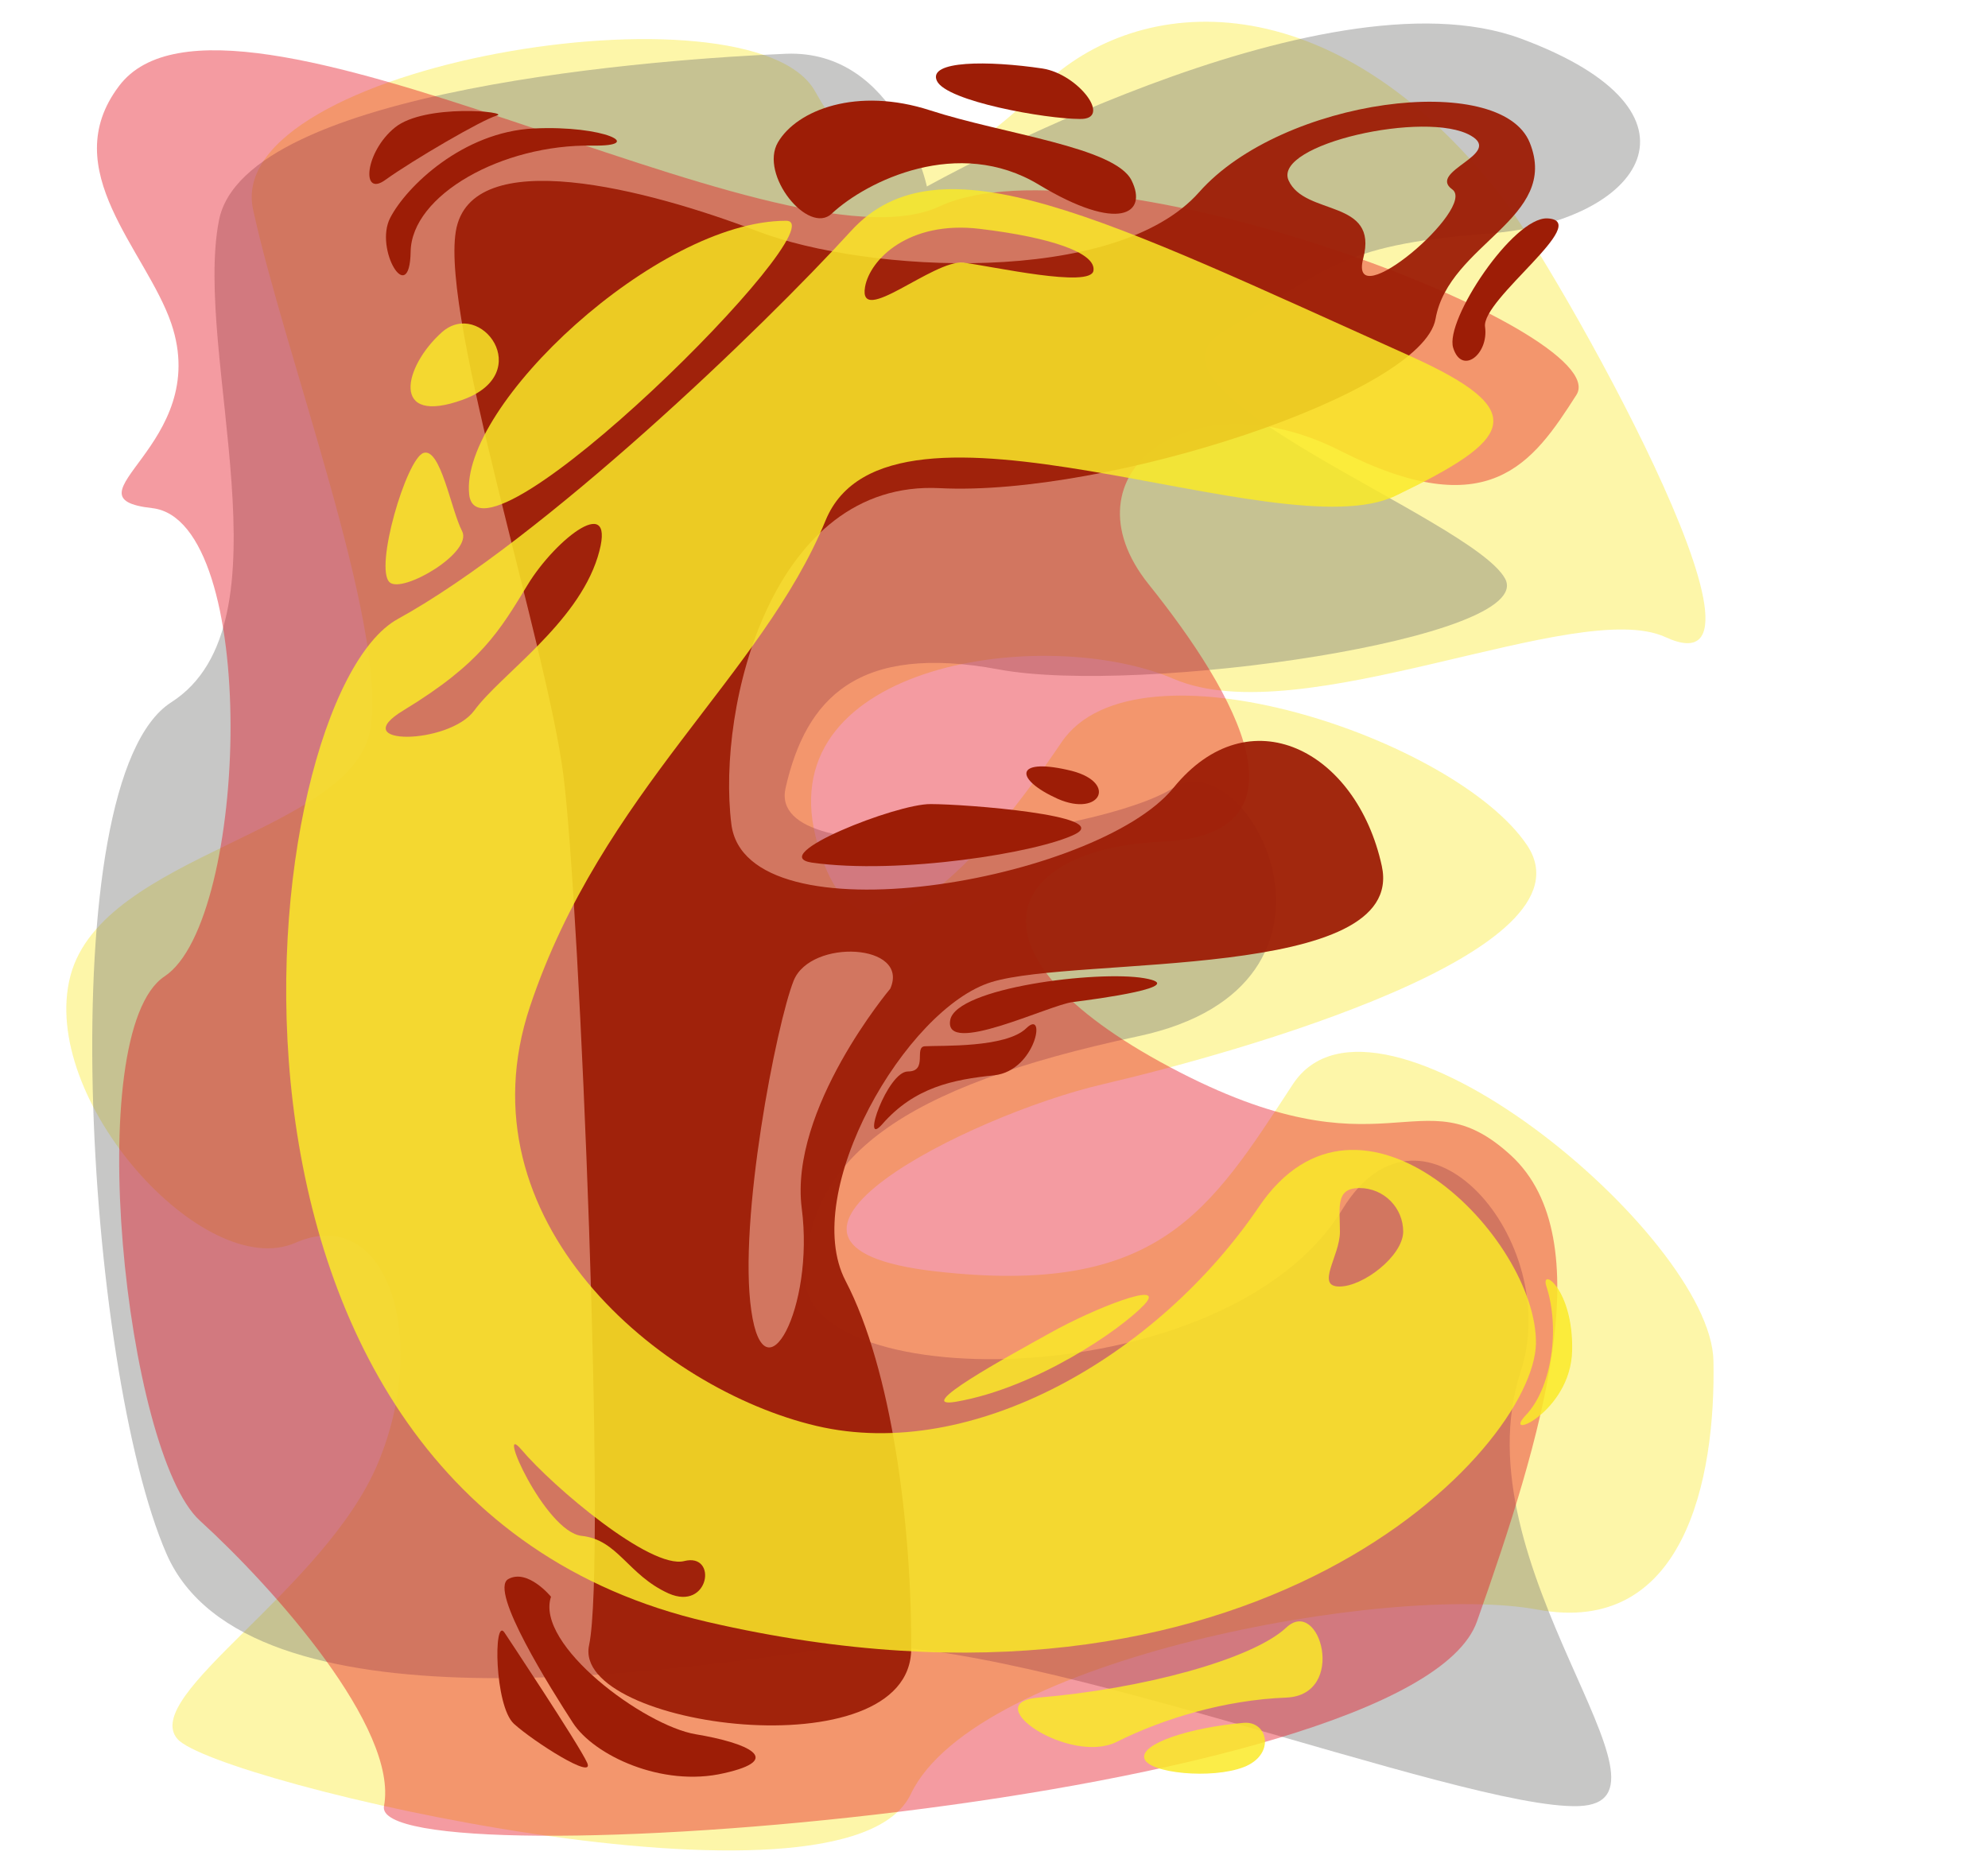
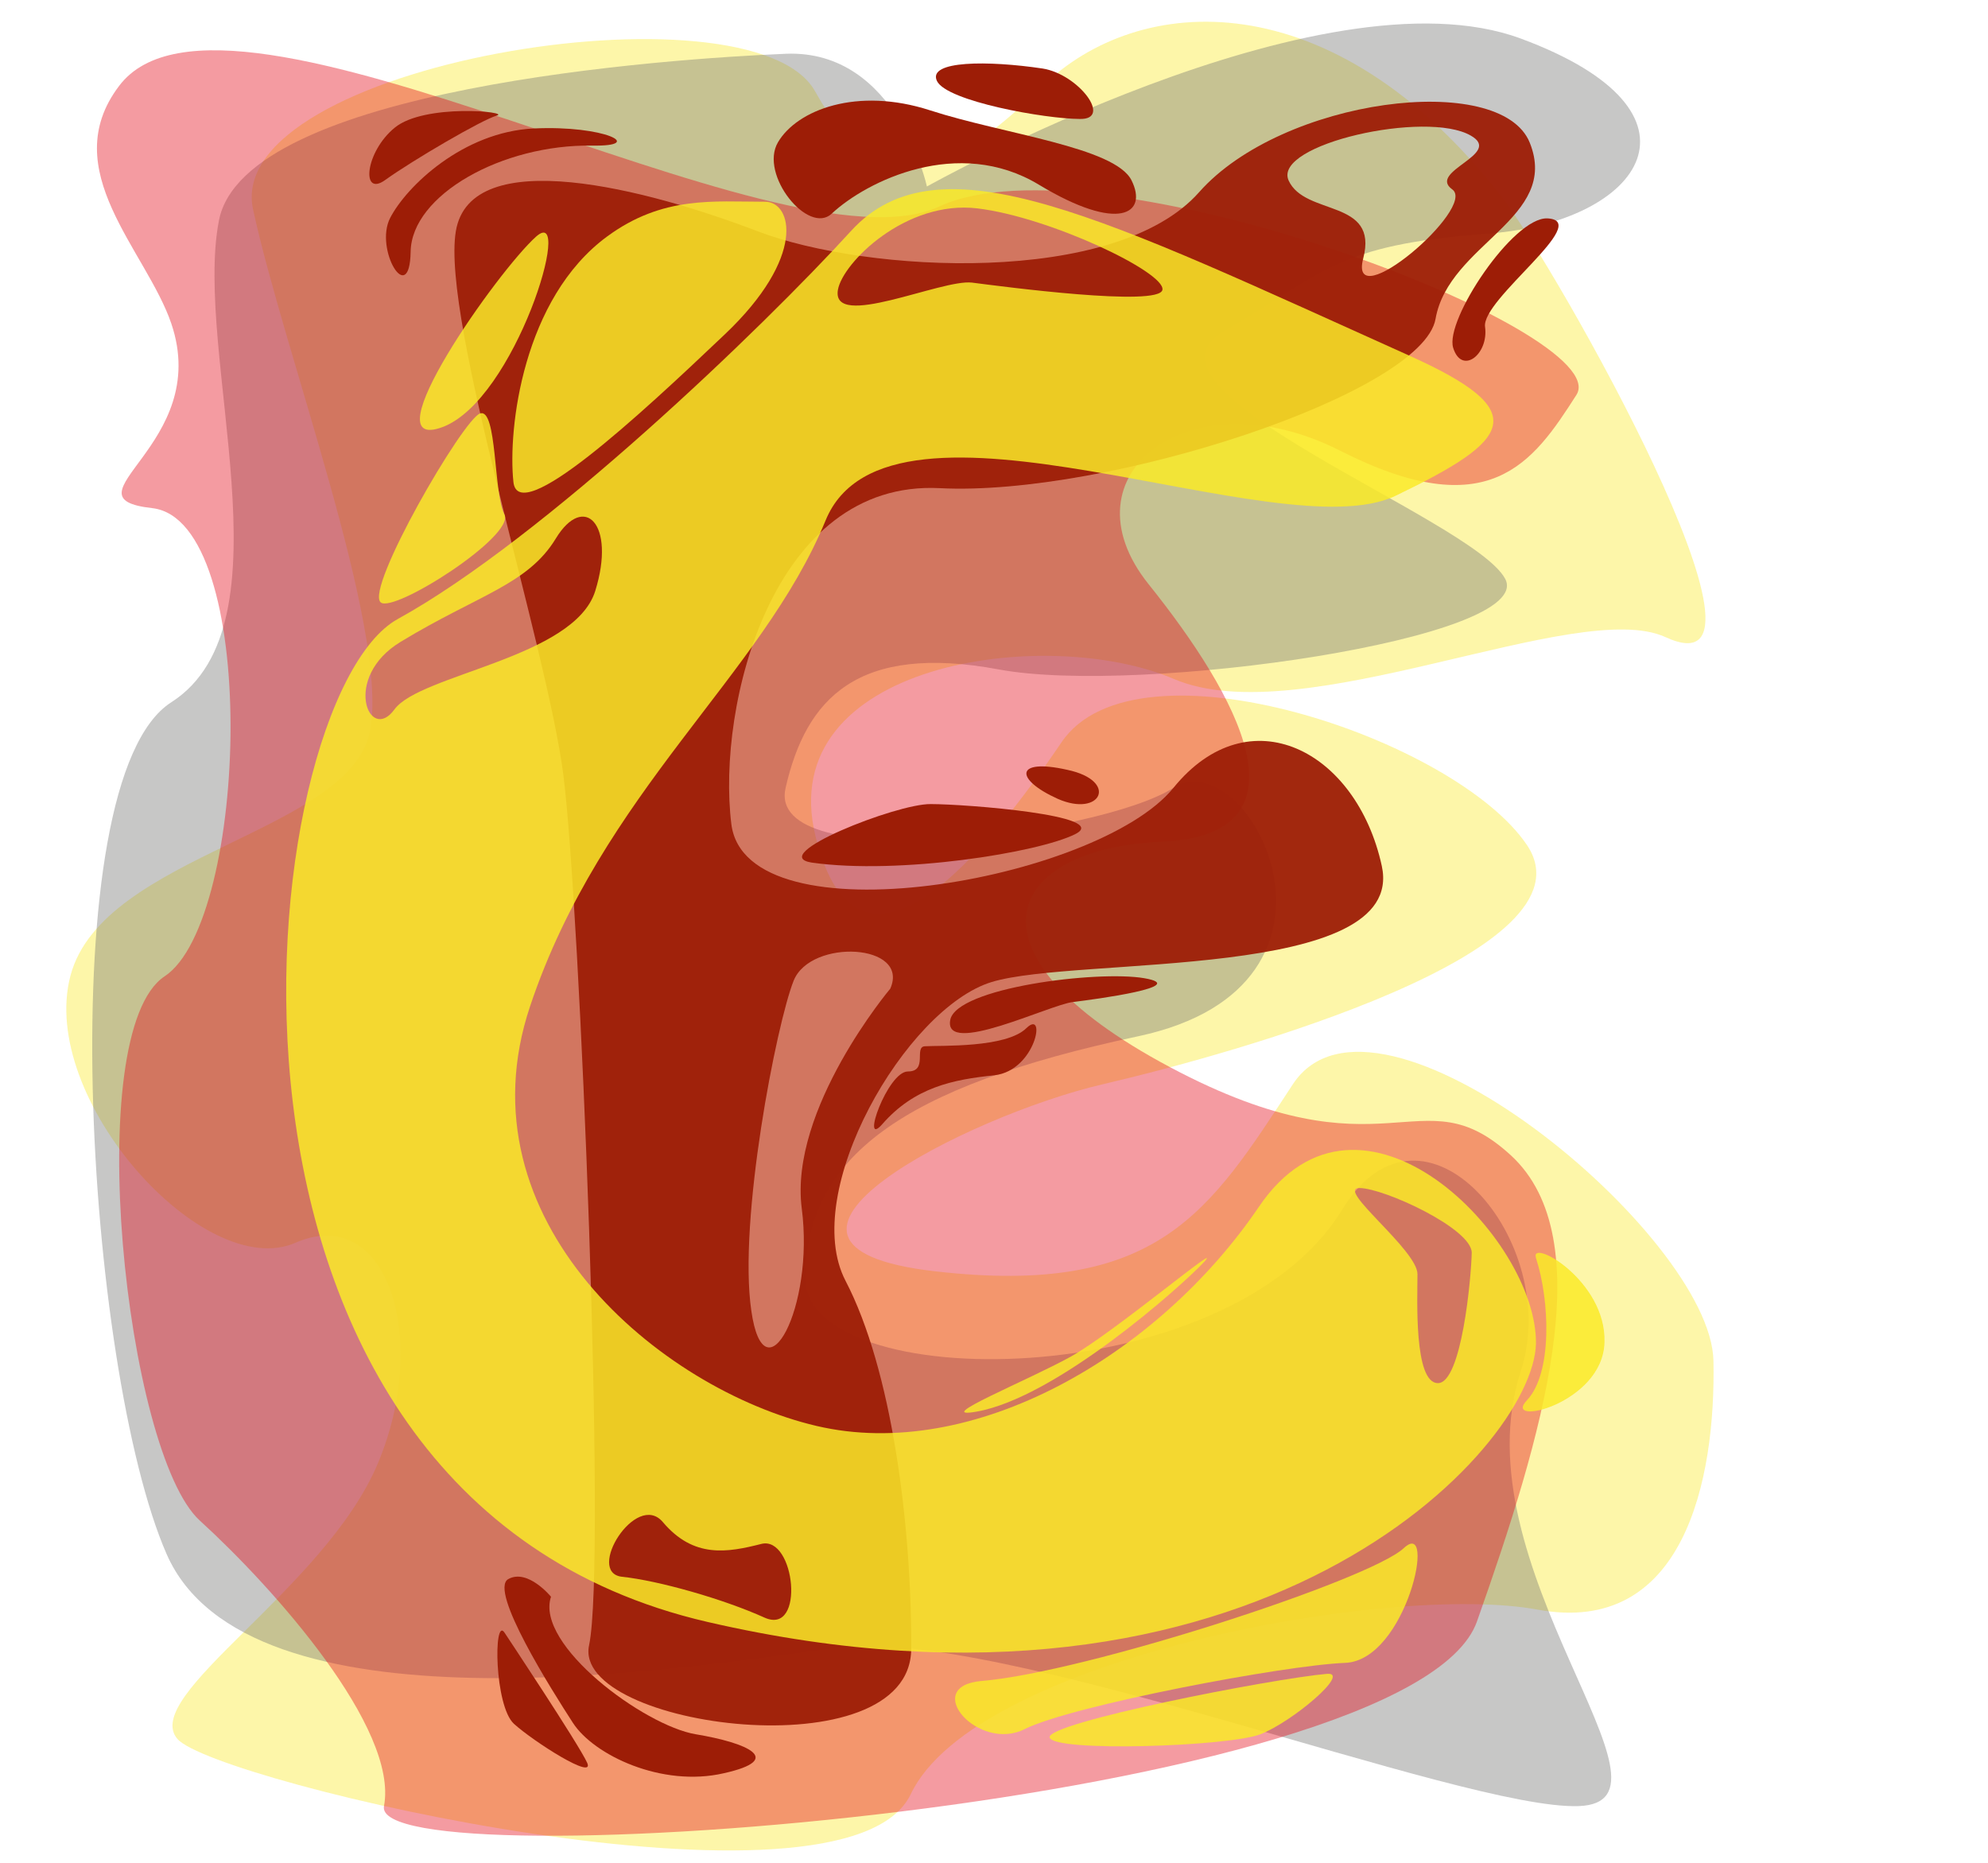
<svg xmlns="http://www.w3.org/2000/svg" version="1.1" id="Calque_1" x="0px" y="0px" viewBox="0 0 417.8 391.4" style="enable-background:new 0 0 417.8 391.4;" xml:space="preserve">
  <style type="text/css">
	.st0{opacity:0.4;fill:#F9E927;enable-background:new    ;}
	.st1{opacity:0.4;fill:#727271;enable-background:new    ;}
	.st2{opacity:0.4;fill:#E30613;enable-background:new    ;}
	.st3{fill:#9D1D06;}
	.st4{opacity:0.95;fill:#9D1D06;enable-background:new    ;}
	.st5{opacity:0.94;}
	.st6{opacity:0.9;}
	.st7{fill:#F9E927;}
	.st8{opacity:0.9;fill:#F9E927;enable-background:new    ;}
</style>
  <path class="st0" d="M360.1,286c-0.5-26.4-70.9-84.8-88.4-58.1s-28.1,44.7-75.2,39.3s6.9-32.7,35.2-39.3S336,200,320.9,177.6  s-82.1-44.8-97.8-21.6s-42.7,56.3-51.7,19.8s48.4-44.6,75.3-33.1s84.7-17.3,103.3-8.8c28.4,13.1-23.2-78.2-34.6-92.8  C279.8-4.4,239.2-1.6,219,18.2s-34.4,24.9-47.7,1S46.4,13.5,53.2,44.1C59.9,74.8,81.3,131,77.9,153s-56.3,26.3-63.1,52.1  s28.1,64.5,47.3,56.1s28.4,20,17.3,46.4s-50,48.8-42.1,57.9s140.5,40.2,154.1,11.6s101-44.5,131.7-38.8  C353.9,344,360.6,311.1,360.1,286z" />
  <path class="st1" d="M319.6,288.2c-13.4,41,36.6,90.5,12.2,91.4s-122-37.8-155.8-33.3s-124.1,19-141-19.7s-24.8-162.5,1-179  s4.6-73.2,10-101.2c5.3-28,94.9-34.1,119.2-35.1c23.4-0.9,29.6,27.9,29.6,27.9S277.7-7.4,319.6,8.1s25.5,38.6-6.9,41  s-34.2,8.2-55.6,20.6s52.3,39.3,59.2,51.9c6.9,12.6-76.9,24.6-106.4,19.1c-29.6-5.5-40.5,6-44.8,24.9c-4.3,18.8,65.7,10,81.5,0  s42.8,41.5-7.4,52.2s-69.6,25.6-70,50.6s89,25,112.9-14.2C299.1,226.4,328.5,261,319.6,288.2z" />
  <path class="st2" d="M331.3,83c8.5-13.4-100.6-55.1-133.9-39.6S47.5-12,25,18.1C11.7,35.7,30.8,52.7,36,68  c8.7,25.6-23.6,36.6-4,38.8c22.7,2.6,20.3,86.7,2.6,98.4S26.4,305.4,42,319.6s41.8,43.7,38.7,60c-3.1,16.3,216.1-0.3,229.7-38.8  s26.3-80.4,7.1-98s-25.9,5.8-71.6-18.5s-34.2-46-1.8-47.4s15.9-30.9-2.7-54.1s8.9-44,40.2-28.1S322.1,97.4,331.3,83z" />
  <g>
-     <path class="st3" d="M170.6,181.3c18.4,2.6,47.7-2.1,55.4-6c7.7-3.9-23-6.3-30.4-6.3C188.4,168.9,160.9,179.8,170.6,181.3z" />
+     <path class="st3" d="M170.6,181.3c18.4,2.6,47.7-2.1,55.4-6s-23-6.3-30.4-6.3C188.4,168.9,160.9,179.8,170.6,181.3z" />
    <path class="st3" d="M224.3,161.8c-11.1-2.5-11.1,2-2,6.1C231.4,171.9,235.2,164.1,224.3,161.8z" />
    <path class="st3" d="M174.8,44.9c7.4-6.9,26.6-16.3,43.5-6.1s23,6.1,19.5-0.9s-26.9-9.7-42.3-14.7s-28-0.1-32,6.7   S169.9,49.5,174.8,44.9z" />
-     <path class="st3" d="M219.1,14.4c-11.4-1.7-24.2-1.7-22.2,2.6c2,4.3,22.9,8,30,8C233.9,25.2,226.7,15.6,219.1,14.4z" />
+     <path class="st3" d="M219.1,14.4c-11.4-1.7-24.2-1.7-22.2,2.6s22.9,8,30,8C233.9,25.2,226.7,15.6,219.1,14.4z" />
    <path class="st3" d="M325.2,45.9c-7.2-0.3-21.6,21.4-19.8,27.2s7.5,1.4,6.7-4.4S334.9,46.4,325.2,45.9z" />
    <path class="st3" d="M124.5,30.6c-19-0.3-38,10.4-38.2,22.3s-7.7-0.5-4.3-7.1S97.3,27.7,112.2,27S135.8,30.8,124.5,30.6z" />
-     <path class="st3" d="M81,37.8c5.7-4.1,20.4-12.7,23.4-13.5c3-0.8-15.1-2.6-21.4,2.5S75.8,41.6,81,37.8z" />
+     <path class="st3" d="M81,37.8c5.7-4.1,20.4-12.7,23.4-13.5S89.3,21.7,83,26.8S75.8,41.6,81,37.8z" />
    <path class="st3" d="M115.8,335.6c-3.4,10.1,19.6,27.1,30.4,28.9s18.9,5.3,5.9,8.2c-13,3-27.3-3.8-31.7-10.6s-17.7-27.8-13.6-30.2   C110.9,329.6,115.8,335.6,115.8,335.6z" />
    <path class="st3" d="M106,343.1c0,0,15.7,23.6,17.4,27.4s-11.2-4.4-15.4-8.2C103.9,358.5,103.7,339.8,106,343.1z" />
    <path class="st3" d="M199.7,214.4c1.2-6.8,31-10.5,40.8-8.8s-10,4.4-15,5S198.3,222.1,199.7,214.4z" />
    <path class="st4" d="M321.5,30c-6.1-15.2-52-9.4-69.5,10.4s-69.8,17-92.8,8.2s-60.3-18.6-63.4,0s19.1,86.9,22.6,114.3   s9.1,165.6,5.4,182.9s67.7,26.8,67.7,0.7c0.1-26.1-4.1-58.7-13.8-77.3c-9.7-18.6,12.7-57.3,30.7-62.8s87.3-0.1,82-24.4   c-5.3-24.3-27.9-36-43.8-16.4s-89.8,32.6-92.9,7.6s8.7-72.4,43.8-70.6S299,82.7,301.7,67C304.5,51.2,327.9,45.9,321.5,30z    M166.8,206.1c3.6-8.9,24.5-7.8,20.3,1.7c0,0-21.3,25.3-18.6,46.2s-7.9,40.5-10.6,21.5C155.1,256.5,163.2,215.1,166.8,206.1z    M305.2,39.8c5.3,3.8-22,27.1-18.7,14.5s-12.3-8.8-15.7-16.4c-3.3-7.6,29-14.8,38.3-9.4C316,32.4,299.9,36,305.2,39.8z" />
-     <path class="st3" d="M194.4,219.9c3.3-0.2,17,0.4,21.3-3.8c4.3-4.2,2,8.9-6.7,9.9c-8.7,0.9-16.8,2.5-23.6,10.3   c-4.6,5.2,1.1-11.1,5.4-11.1S192,220,194.4,219.9z" />
+     <path class="st3" d="M194.4,219.9c3.3-0.2,17,0.4,21.3-3.8s2,8.9-6.7,9.9c-8.7,0.9-16.8,2.5-23.6,10.3c-4.6,5.2,1.1-11.1,5.4-11.1   S192,220,194.4,219.9z" />
  </g>
  <g class="st5">
    <g class="st6">
-       <path class="st7" d="M165.2,46.4c-27.1,0-68.6,38.9-66.6,57.5S176.9,46.4,165.2,46.4z" />
-       <path class="st7" d="M81.9,122.4c2.7,2.4,17.6-6.3,15.2-10.8c-2.3-4.4-4.5-17.6-8.1-16.4S78.6,119.5,81.9,122.4z" />
-       <path class="st7" d="M218.2,356.8c21.8-1.8,44.9-8,52.1-14.7c7.1-6.7,12.9,14.2,0,14.7s-25.8,4.4-35.6,9.3    C224.9,371,205.3,357.9,218.2,356.8z" />
-       <path class="st7" d="M261.4,362.1c-11.5,1-21.8,4.4-20.9,7.5s14.2,4.4,20.9,1.8C268.1,368.8,266.5,361.7,261.4,362.1z" />
-       <path class="st7" d="M201,294.6c16.7-2.9,34.5-15.1,39.5-20.4c4.9-5.3-10.6,0.8-19.7,5.9C211.6,285.2,191.3,296.3,201,294.6z" />
-       <path class="st7" d="M97.3,84c-15.4,5.6-12.5-7-4.4-14.2C101,62.7,112.7,78.4,97.3,84z" />
-       <path class="st7" d="M325,270.4c2.9,8.9,1.1,21.3-4.3,27s9.4-0.5,9.7-13.5C330.7,270.9,323.6,266.1,325,270.4z" />
+       <path class="st7" d="M160.8,42.4c-10.8,0-21.5-1.3-33.2,7.3c-17.7,13-20.9,40.4-19.7,51.6c1,9.6,26.1-13.6,44.4-31    C169.5,54,166.5,42.4,160.8,42.4z" />
+       <path class="st7" d="M80,126.6c2.7,2.4,28.4-14,26-18.5c-2.3-4.4-1.5-22.4-5.1-21.2S76.7,123.7,80,126.6z" />
+       <path class="st7" d="M206.3,353.3c21.8-1.8,81.5-21.2,88.7-27.9c7.1-6.7,0.6,23.6-12.3,24.1s-57.5,9-67.3,13.9    C205.6,368.4,193.4,354.4,206.3,353.3z" />
+       <path class="st7" d="M278.9,351.8c-11.5,1-59.2,10.3-58.3,13.4s37.6,1.9,44.3-0.7C271.6,361.9,284,351.4,278.9,351.8z" />
+       <path class="st7" d="M205.2,296.7c16.7-2.9,42.8-26.1,47.8-31.4c4.9-5.3-18.8,14.7-27.9,19.8C215.9,290.2,195.5,298.4,205.2,296.7    z" />
+       <path class="st7" d="M92.9,89.8c-15.4,5.6,11.7-32.9,19.8-40.1C120.8,42.6,108.3,84.2,92.9,89.8z" />
+       <path class="st7" d="M322.8,264.4c2.9,8.9,3.5,24.2-1.9,29.9s16,0.8,16.3-12.2C337.6,269.1,321.4,260.1,322.8,264.4z" />
    </g>
-     <path class="st8" d="M264.6,253.6c-21.3,31.4-60.2,53.8-93,46.1s-75.3-43.1-60.2-88.2s48.8-69.6,62.1-102.1s95.3,6.6,119.8-5.2   s29-17.7,3-29.4C232,45.9,197.4,28.1,178.8,48.6c-18.6,20.4-64.7,64.7-95.2,81.5s-50,184.2,65.1,210.8s173.6-36.3,174.1-58.5   C323.1,260.3,285.9,222.2,264.6,253.6z M181.8,60.3c1-5.7,9.1-14,24.1-12.2c15.1,1.8,24.5,5.1,23.9,8.8s-21.1-0.9-27.3-1.7   C196.2,54.5,180.3,68.9,181.8,60.3z M99.7,149.3c-5.3,7.3-27.3,7.5-14.9,0c16.3-9.9,20.2-16.7,26.1-26.4s19.1-20,14.7-5.8   C121.2,131.2,105.1,141.9,99.7,149.3z M140.5,334.9c-8.6-3.9-10.6-11.3-18.3-12.1c-7.7-0.9-18.2-24.7-12.6-18.1   c6.5,7.7,27.1,25.2,34.2,23.4C150.9,326.3,149.1,338.7,140.5,334.9z M281.5,270.4c-5.1,0,0.1-6.4,0.1-11.5s-1-9.2,4.1-9.2   s9.2,4.1,9.2,9.2C294.8,264,286.5,270.4,281.5,270.4z" />
+     <path class="st8" d="M264.6,253.6c-21.3,31.4-60.2,53.8-93,46.1s-75.3-43.1-60.2-88.2s48.8-69.6,62.1-102.1s95.3,6.6,119.8-5.2   s29-17.7,3-29.4C232,45.9,197.4,28.1,178.8,48.6c-18.6,20.4-64.7,64.7-95.2,81.5s-50,184.2,65.1,210.8s173.6-36.3,174.1-58.5   C323.1,260.3,285.9,222.2,264.6,253.6z M176.1,60.9c1-5.7,14.3-18.9,29.3-17.1c15.1,1.8,39.5,13.4,38.9,17.1s-33.8-0.7-40-1.5   C197.9,58.6,174.6,69.5,176.1,60.9z M82.9,149.1c-5.3,7.3-11.1-6.7,1.3-14.2c16.3-9.9,26.7-12,32.6-21.7s12.7-3.2,8.3,11   C120.7,138.3,88.3,141.7,82.9,149.1z M160.7,340c-8.6-3.9-22.3-7.8-30-8.6c-7.7-0.9,3-18.1,8.6-11.5c6.5,7.7,13.6,6.4,20.7,4.6   C167.1,322.7,169.3,343.8,160.7,340z M302.2,290.7c-5.1,0-4.3-17.8-4.3-22.9s-17.3-18.1-12.2-18.1s23.6,8.5,23.6,13.6   C309.2,268.4,307.2,290.7,302.2,290.7z" />
  </g>
</svg>
